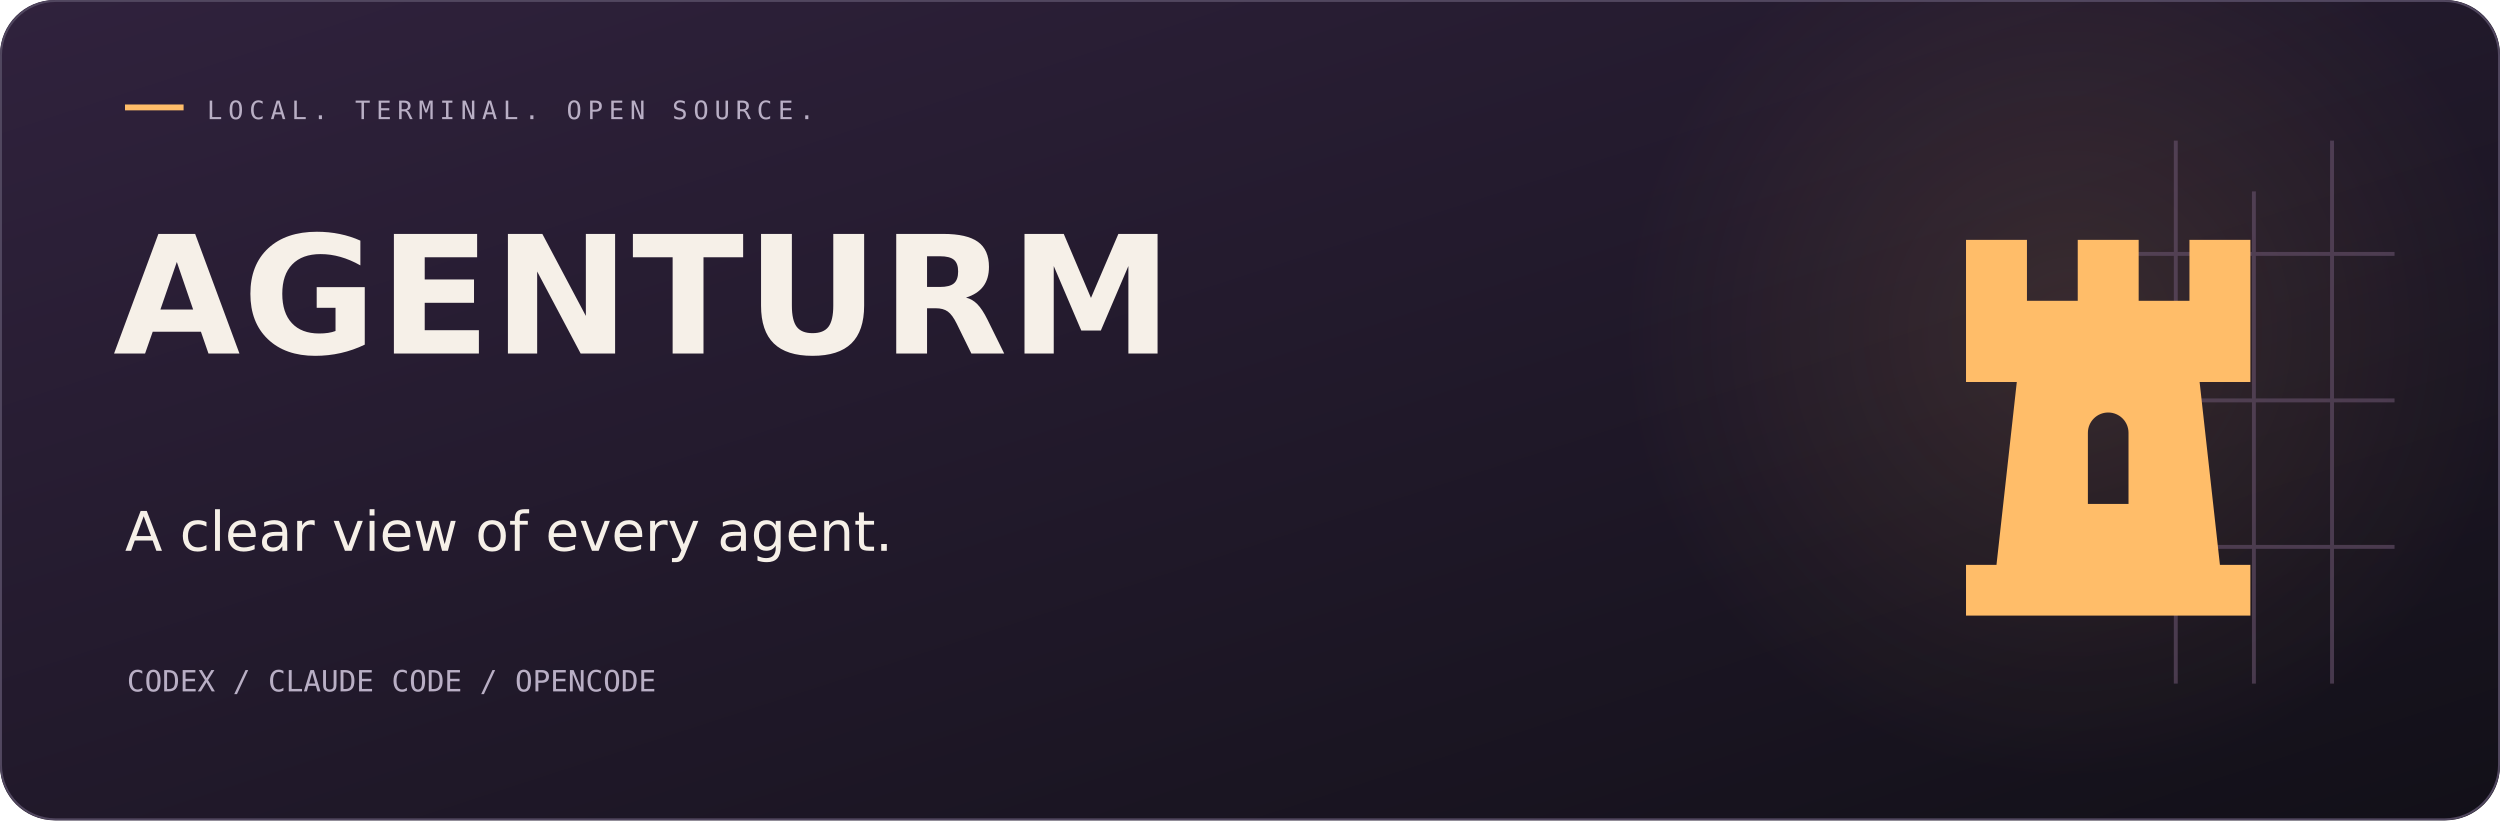
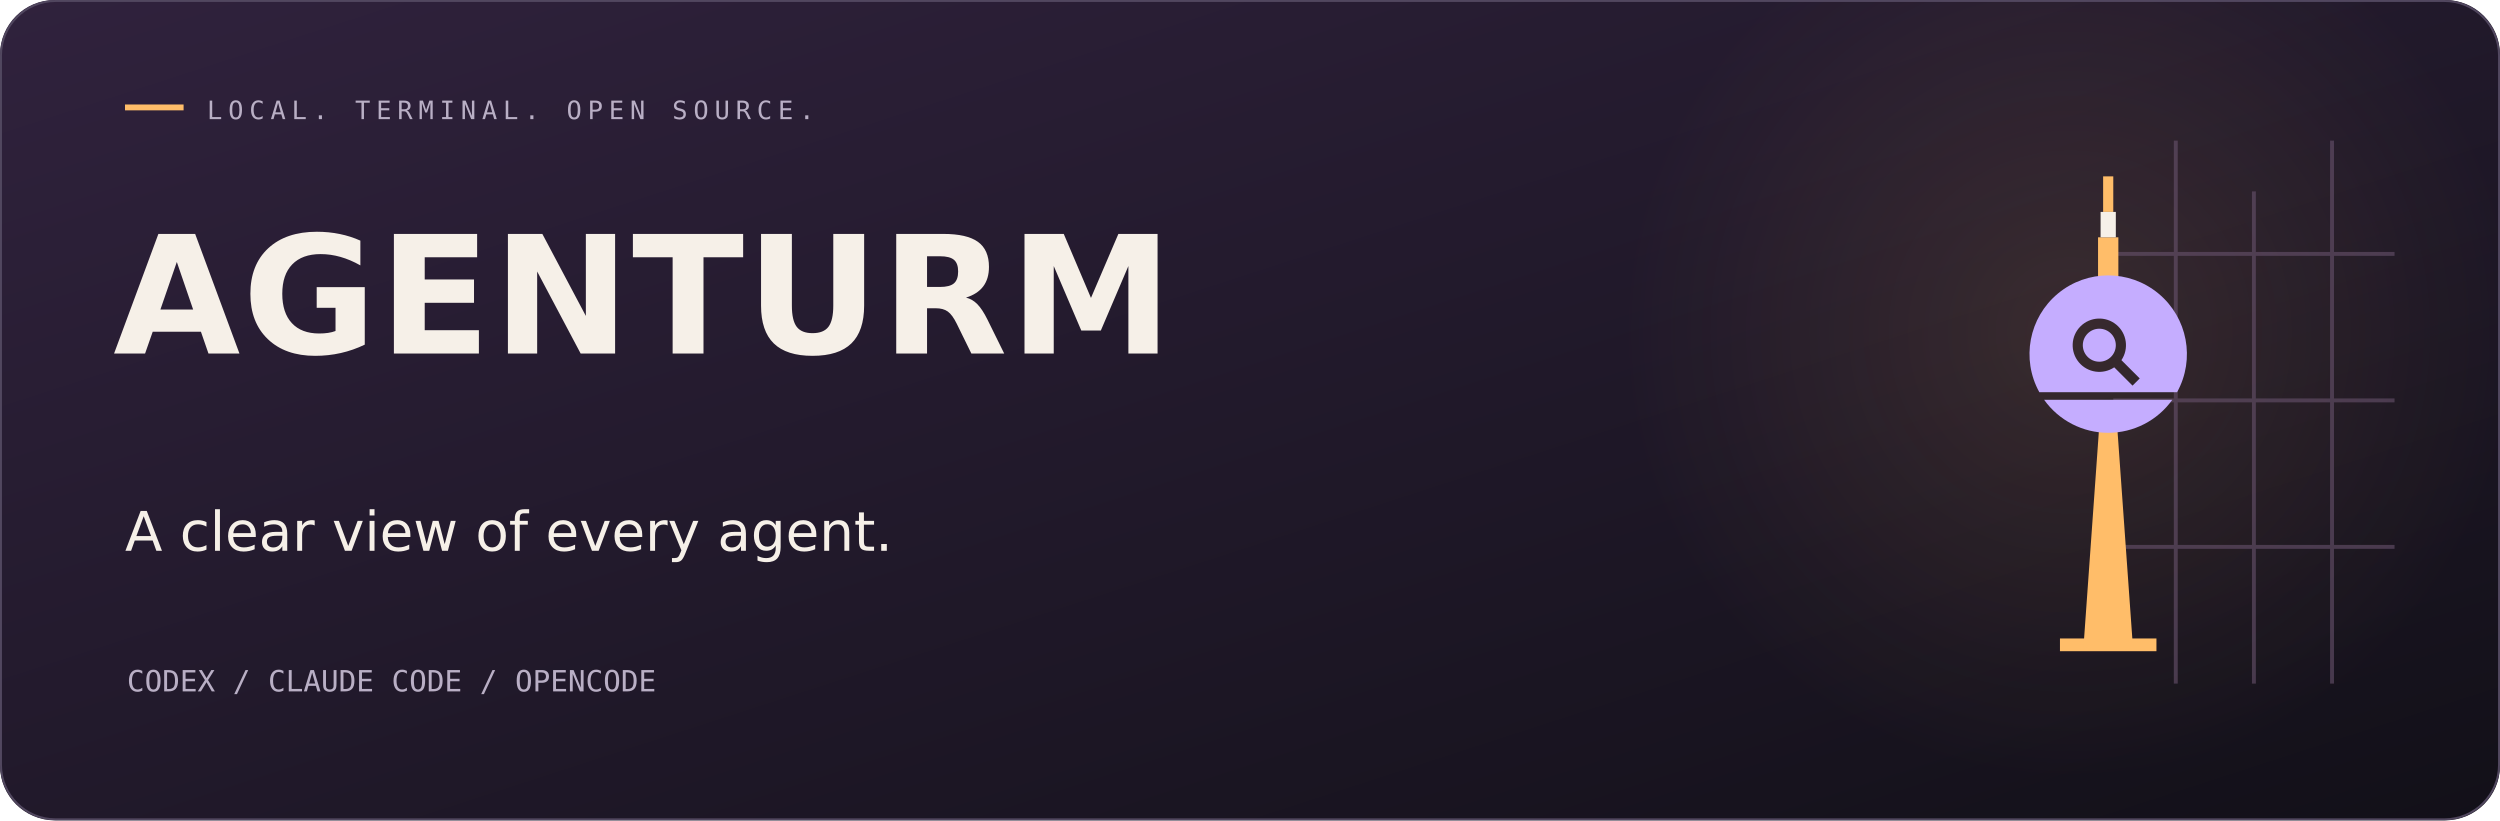
<svg xmlns="http://www.w3.org/2000/svg" width="1280" height="420" viewBox="0 0 1280 420" role="img" aria-labelledby="title desc">
  <defs>
    <linearGradient id="sky" x2="1" y2="1">
      <stop stop-color="#30223d" />
      <stop offset="1" stop-color="#121018" />
    </linearGradient>
    <radialGradient id="dawn">
      <stop stop-color="#ffbd69" stop-opacity=".12" />
      <stop offset="1" stop-color="#ffbd69" stop-opacity="0" />
    </radialGradient>
  </defs>
  <rect width="1280" height="420" rx="28" fill="url(#sky)" />
  <circle cx="1060" cy="170" r="230" fill="url(#dawn)" />
  <path d="M1114 72V350M1154 98V350M1194 72V350M1082 130h144M1082 205h144M1082 280h144" fill="none" stroke="#67516d" stroke-width="2" opacity=".6" />
  <path d="M64 55h30" stroke="#ffbd69" stroke-width="3" />
  <text x="106" y="61" fill="#b9afc5" font-family="DejaVu Sans Mono,monospace" font-size="13" letter-spacing="3">LOCAL. TERMINAL. OPEN SOURCE.</text>
  <text x="58" y="181" fill="#f6f0e8" font-family="DejaVu Sans,Arial,sans-serif" font-weight="bold" font-size="84" letter-spacing="1">AGENTURM</text>
  <text x="64" y="282" fill="#f6f0e8" font-family="DejaVu Sans,Arial,sans-serif" font-size="28">A clear view of every agent.</text>
  <text x="65" y="354" fill="#b9afc5" font-family="DejaVu Sans Mono,monospace" font-size="15">CODEX  /  CLAUDE CODE  /  OPENCODE</text>
  <g transform="translate(913 50) scale(.65)">
-     <path d="M144 112h48v48h40v-48h48v48h40v-48h48v112h-40l16 144h24v40H144v-40h24l16-144h-40Z            M240 264v56h32v-56a16 16 0 0 0-32 0Z" fill="#ffbd69" fill-rule="evenodd" />
+     <path d="M252 62h8v28h-8Z M248 110h16v34h-16Z" fill="#ffbd69" />
+     <path d="M250 90h12v20h-12Z" fill="#f6f0e8" />
+     <path d="M249 258h14l12 168h-38Z M218 426h76v10h-76Z" fill="#ffbd69" />
+     <path fill="#c5adff" fill-rule="evenodd" d="     M201.741 232a62 62 0 1 1 108.518 0Z     M205.522 238h100.956a62 62 0 0 1-100.956 0Z     M266.41 206.75l14.42 14.42-5.66 5.66-14.42-14.42a21 21 0 1 1 5.66-5.66Z     M262 195a13 13 0 1 0-26 0 13 13 0 1 0 26 0Z   " />
  </g>
  <rect x=".5" y=".5" width="1279" height="419" rx="28" fill="none" stroke="#51475f" />
</svg>
